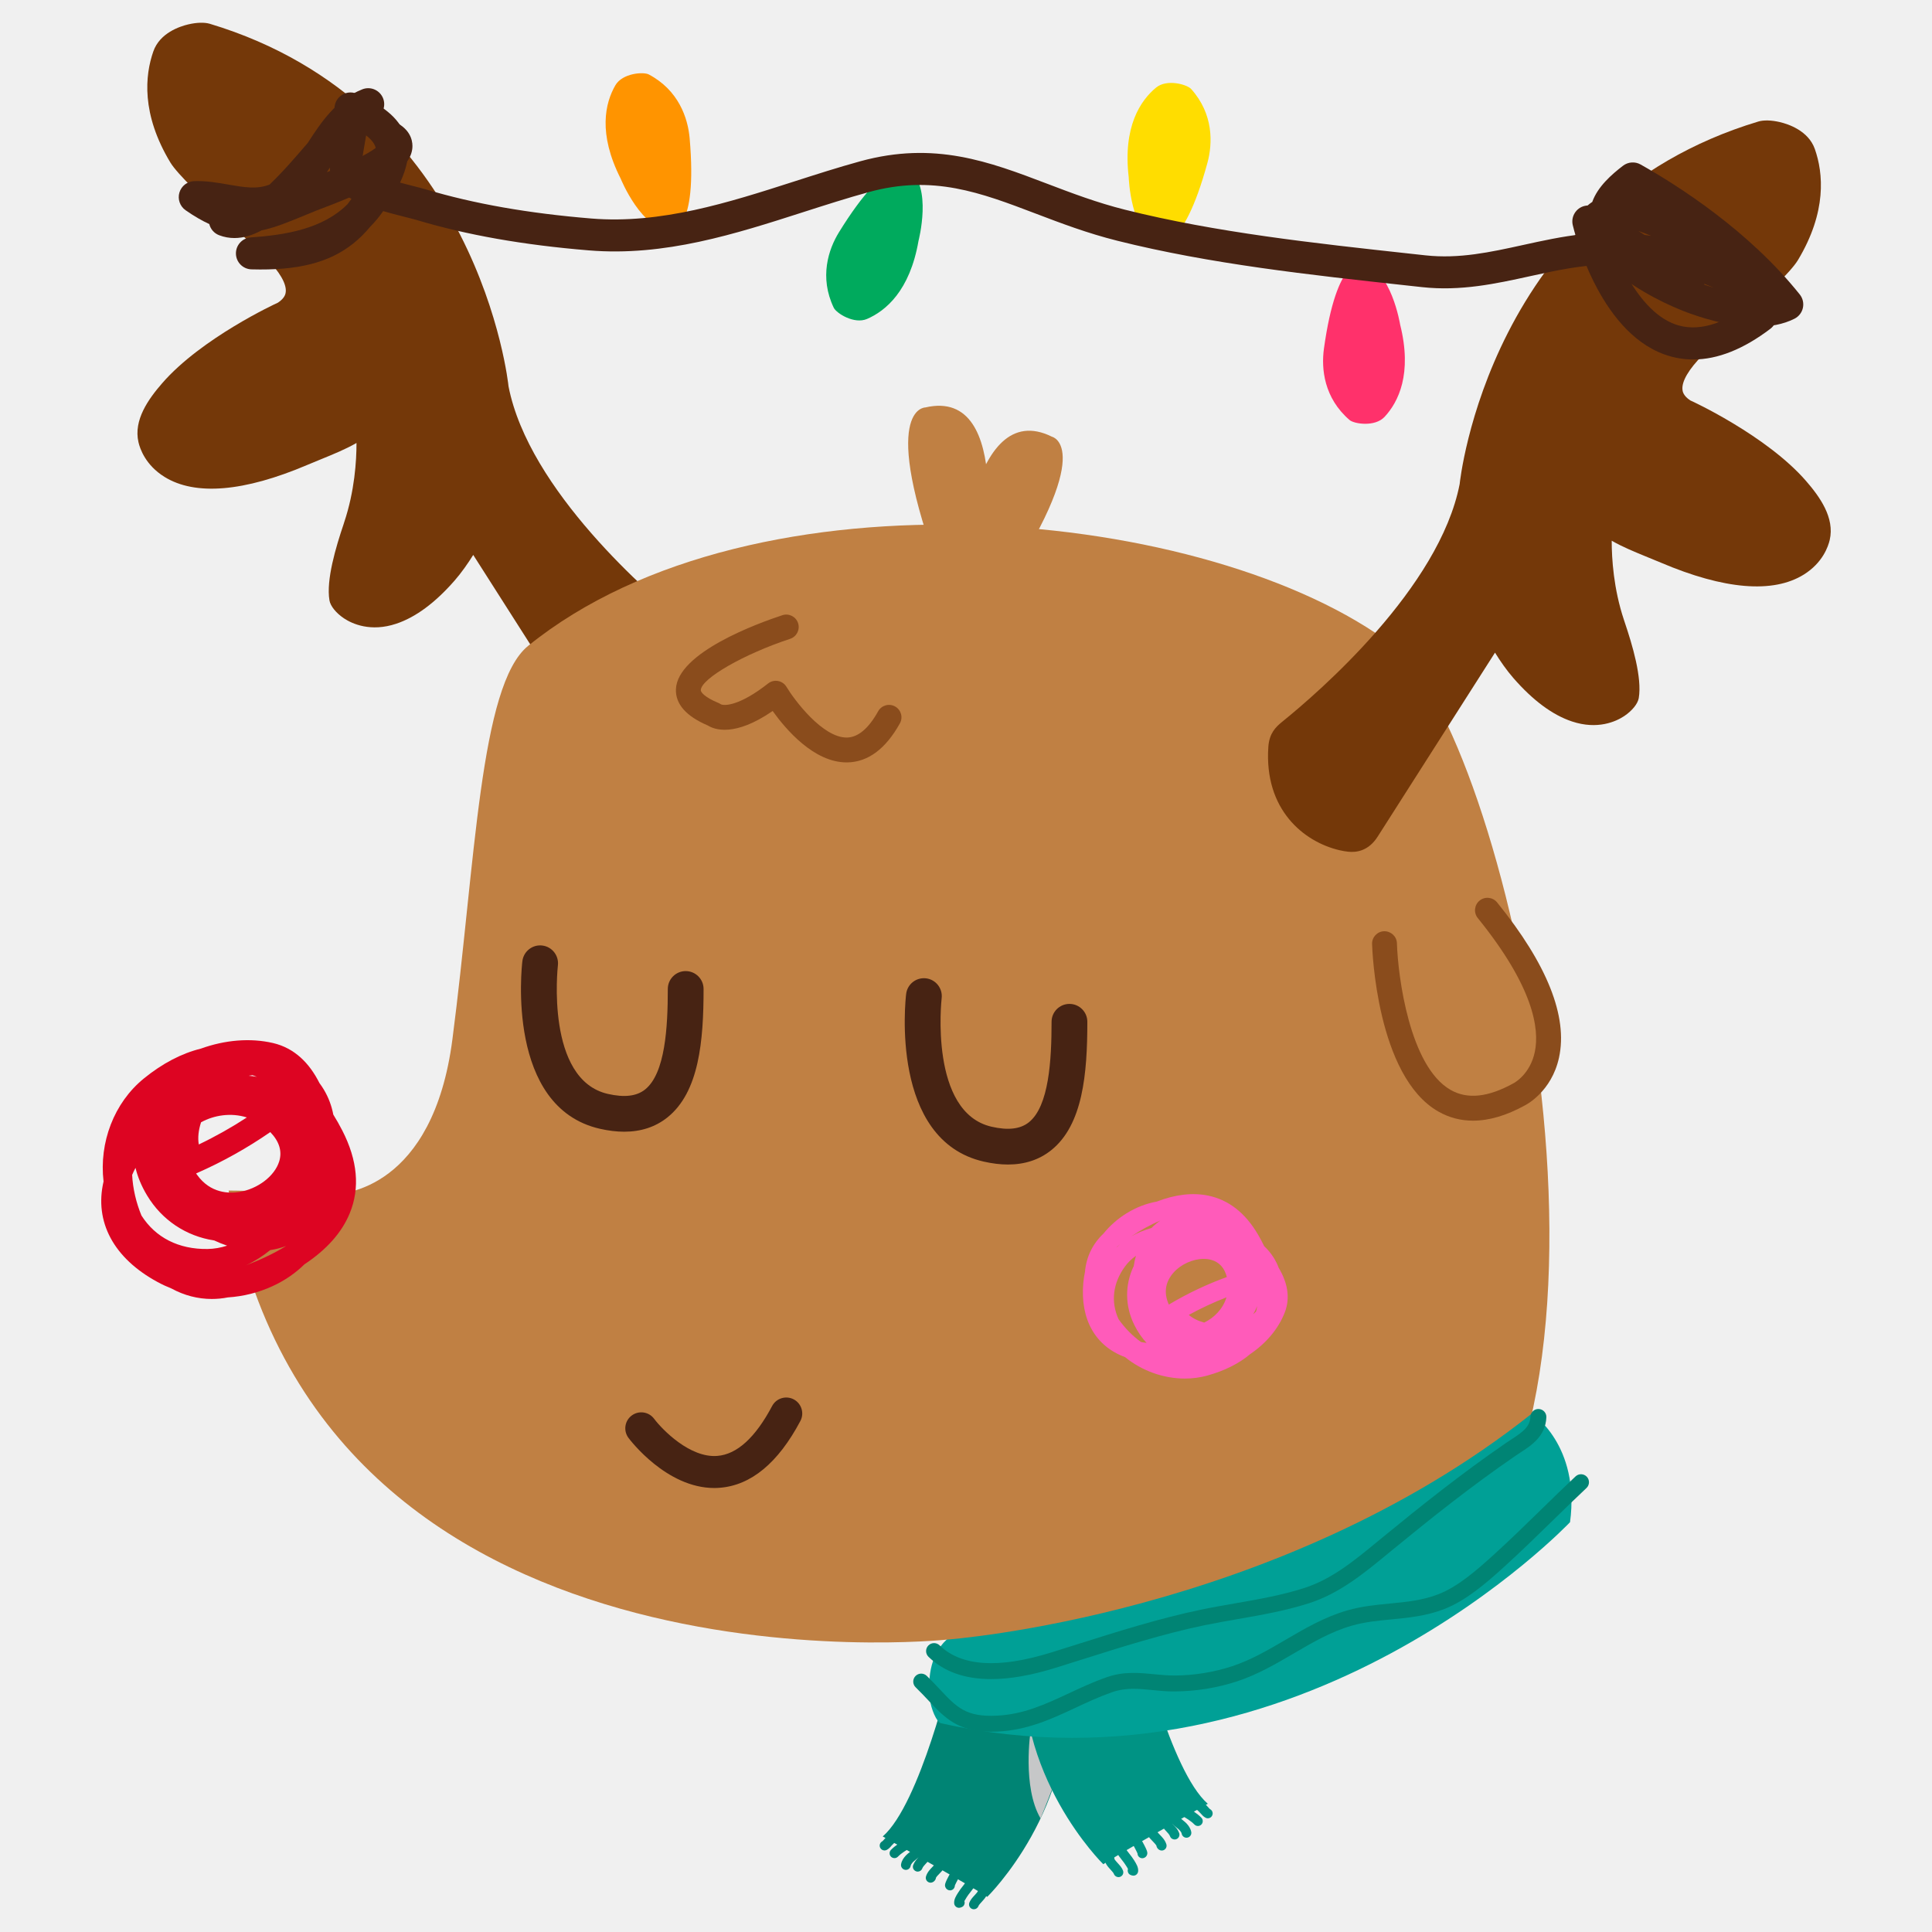
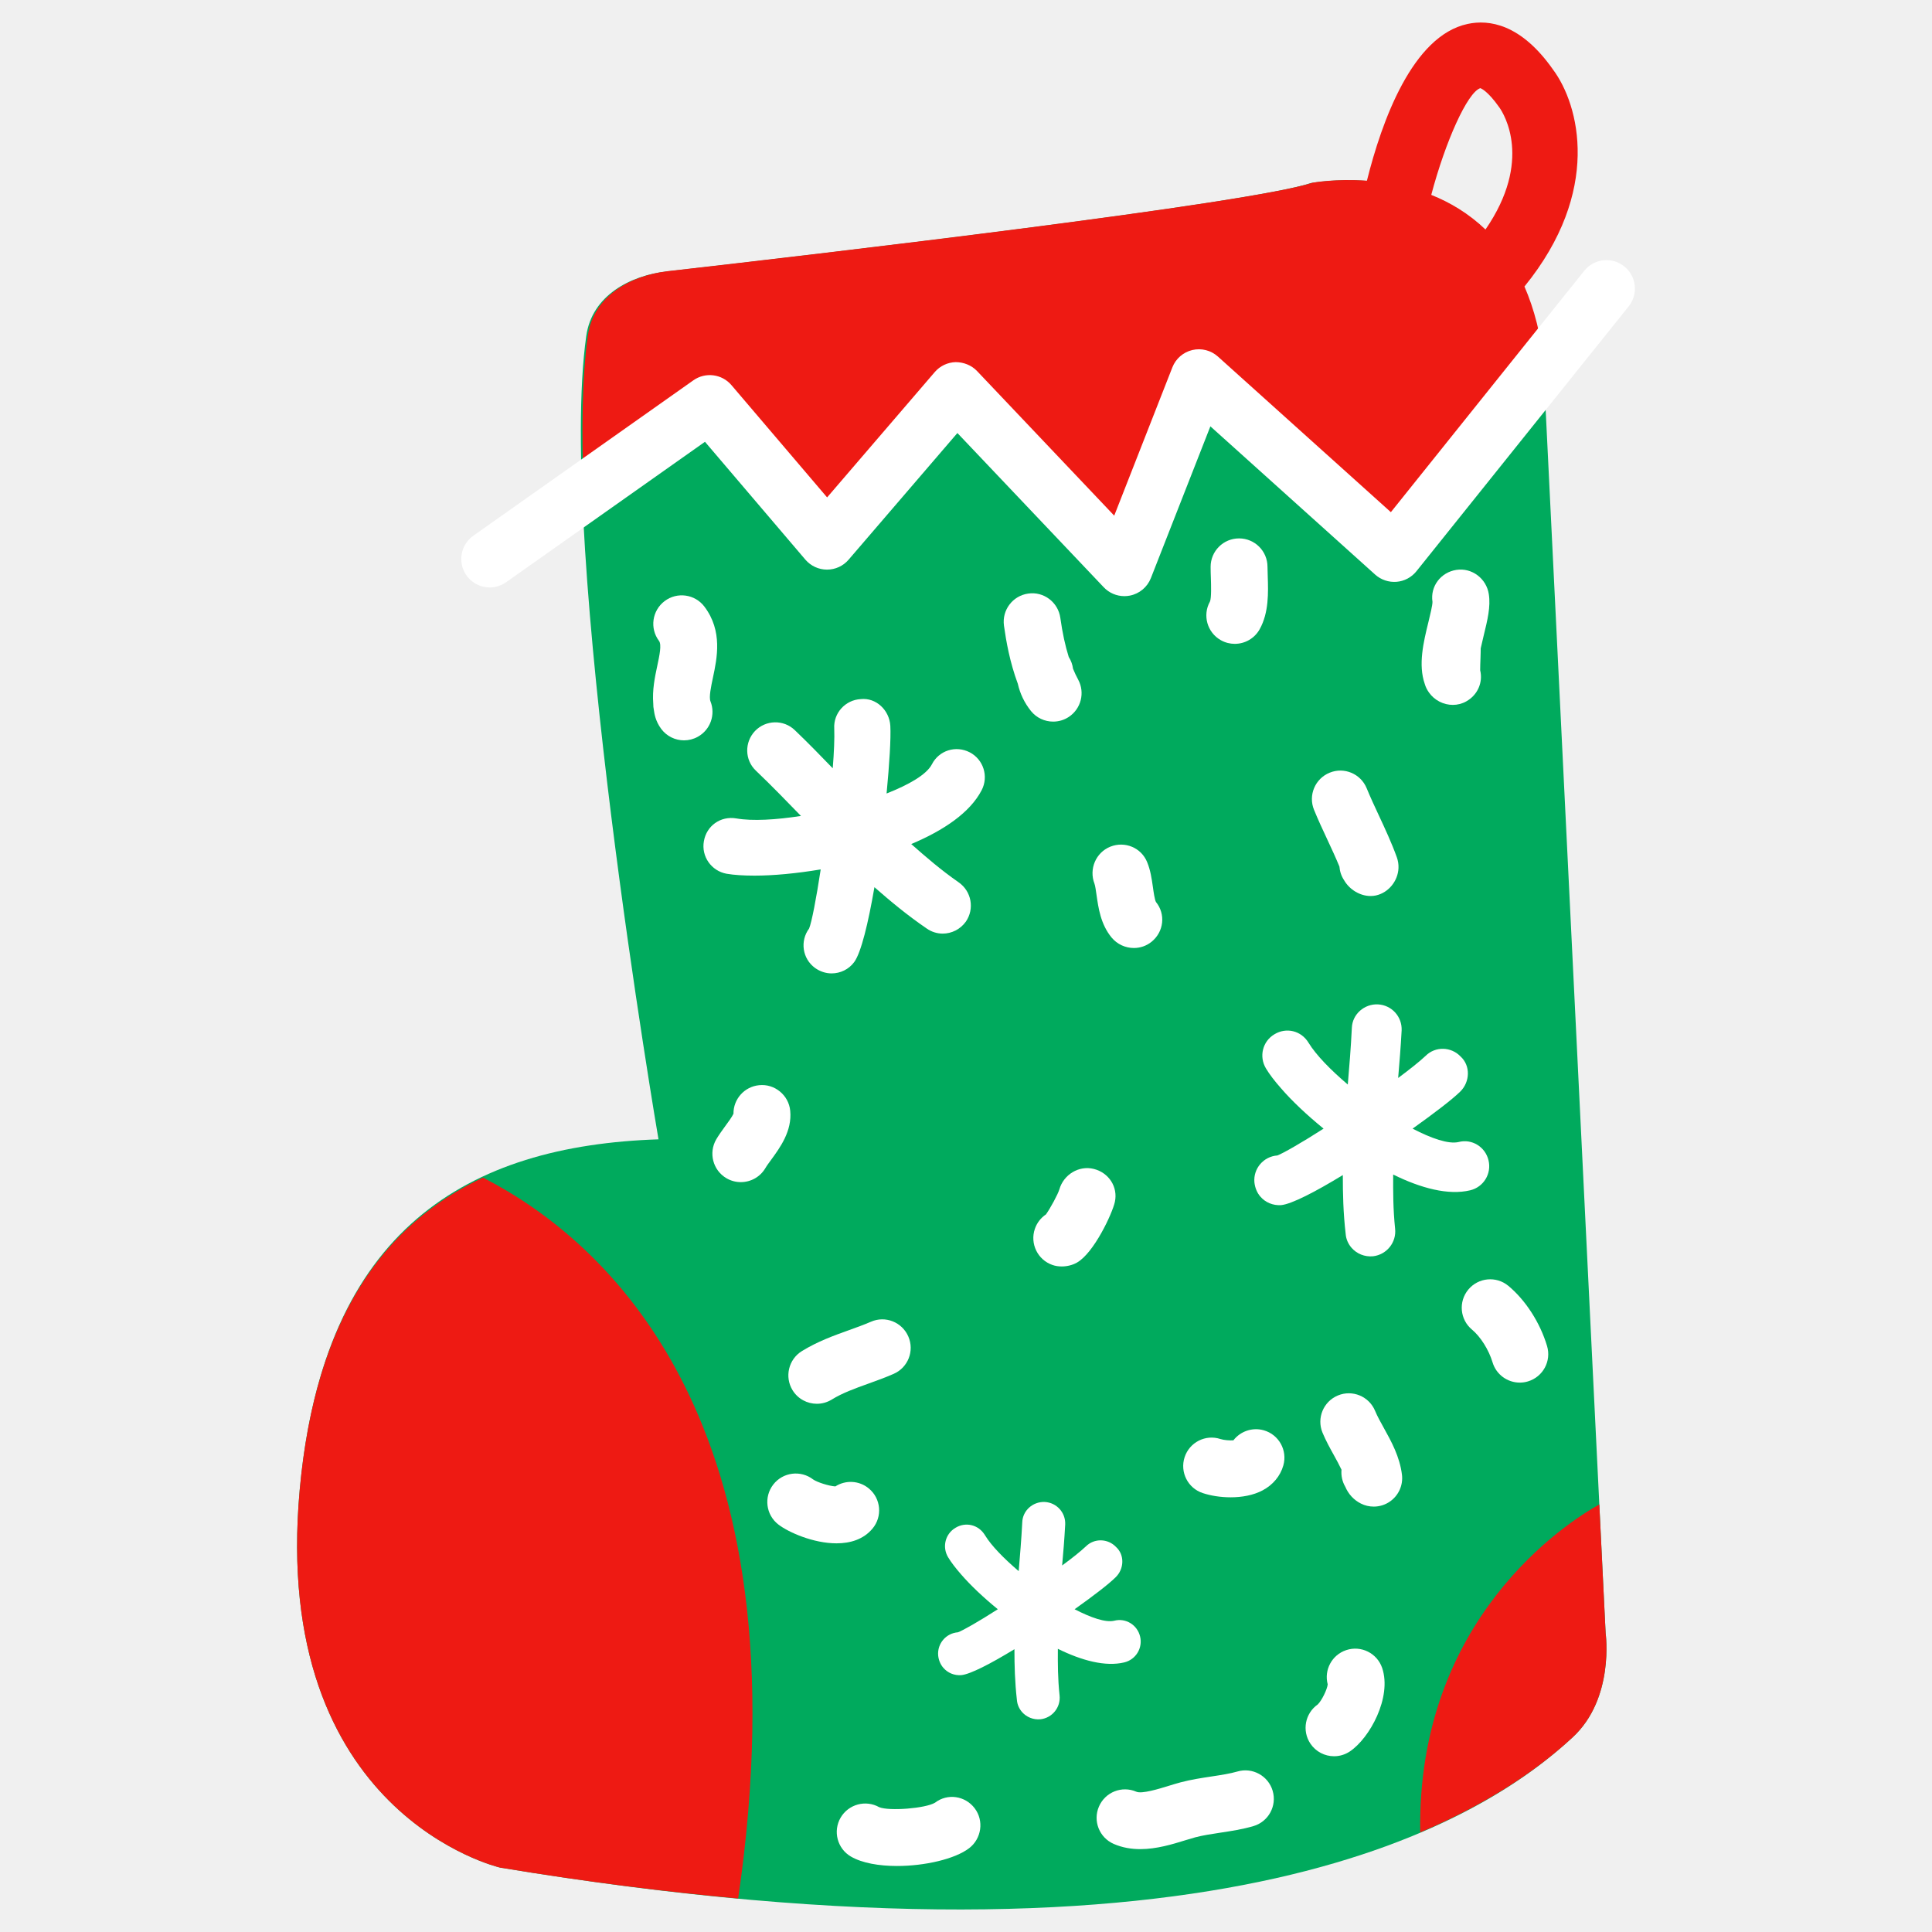
<svg xmlns="http://www.w3.org/2000/svg" version="1.1" id="Capa_1" x="0px" y="0px" width="200px" height="200px" viewBox="0 0 200 200" enable-background="new 0 0 200 200" xml:space="preserve">
  <g>
    <g>
-       <path fill="#743809" d="M16.796,39.662c4.058-4.668,11.771-8.248,11.971-8.328c0.75-0.492,0.8-0.961,0.814-1.115    c0.091-0.849-0.649-2.113-2.079-3.558c-0.694-0.698-1.812-1.744-3.052-2.904c-3.417-3.193-6.09-5.733-6.817-6.939    C14.61,11.8,15.006,7.794,15.875,5.317c0.671-1.914,2.756-2.591,3.622-2.794c0.867-0.202,1.671-0.224,2.22-0.062    c27.896,8.389,30.91,37.338,30.926,37.537c2.097,10.75,14.599,21.554,18.382,24.613c0.666,0.538,1.322,1.18,1.424,2.577    c0.453,6.525-3.682,9.846-7.36,10.707c-0.321,0.076-0.629,0.126-0.905,0.157c-0.879,0.097-2.119-0.096-3.05-1.556    c-2.545-3.999-9.653-15.144-12.146-19.052c-0.531,0.861-1.235,1.862-1.911,2.636c-2.014,2.312-4.052,3.822-6.062,4.489    c-2.646,0.882-4.56,0.007-5.402-0.554c-0.819-0.547-1.412-1.279-1.508-1.866c-0.357-2.116,0.664-5.514,1.464-7.884l0.062-0.199    c1.085-3.239,1.276-6.367,1.273-8.21c-1.1,0.635-2.381,1.16-3.715,1.703c-0.456,0.186-0.911,0.371-1.361,0.563    c-6.572,2.801-11.633,3.217-14.808,1.24c-1.956-1.217-2.53-2.91-2.685-3.583C13.801,43.478,15.373,41.301,16.796,39.662z" />
+       <g>
+         <path fill="#00AA5D" d="M68.999,28.102c16.309-1.854,60.303-7.016,66.695-9.148c0,0,23.762-4.589,24.254,22.288l6.267,127.835     c0,0,0.945,6.721-3.399,10.756c-9.155,8.513-35.911,25.939-111.039,13.502c0,0-23.814-5.469-20.75-39.118     c2.47-27.086,17.477-35.617,37.141-36.274c0,0-10.552-61.529-7.477-83.175C61.286,30.589,65.221,28.531,68.999,28.102z" />
+       </g>
    </g>
    <g>
      <g>
-         <path fill="#C08043" d="M108.912,45.214c0,0,4.814,1.106-5.68,16.692l-3.92-1.817C99.312,60.089,100.294,40.927,108.912,45.214z" />
-       </g>
-       <g>
-         <path fill="#C08043" d="M95.782,42.181c0,0-4.938-0.034,1.683,17.55l4.228-0.862C101.692,58.869,105.154,39.995,95.782,42.181z" />
+         <path fill="#EE1A13" d="M49.999,121.908c-10.236,4.802-17.353,14.486-18.972,32.309c-3.064,33.648,20.75,39.118,20.75,39.118     c8.893,1.475,17.058,2.5,24.638,3.198C83.657,146.909,62.637,128.37,49.999,121.908z" />
      </g>
    </g>
    <g>
-       <path fill="#C08043" d="M144.269,66.861c-18.862-14.345-66.146-18.981-89.599,0c-5.003,4.049-5.452,22.427-7.839,40.748    c-2.01,15.424-11.272,16.11-12.702,16.015c-5.229-0.342-10.461-0.378-10.461-0.378c8.937,53.426,74.331,46.488,74.331,46.488    c1.672,0.272,0.377,5.397,2.314,6.589c8.722,5.365,17.807-1.355,25.224-3.328c10.166-2.706,17.888-2.782,23.566-8.021    C171.396,144.417,155.73,75.574,144.269,66.861z" />
+       <g>
+         <path fill="#EE1A13" d="M147.021,189.687c7.855-3.338,12.794-7.068,15.795-9.855c4.344-4.035,3.399-10.756,3.399-10.756     l-0.655-13.334C162.233,157.575,146.654,167.572,147.021,189.687z" />
+       </g>
    </g>
    <g>
-       <path fill="#DD0422" d="M21.924,134.469c-1.441,0-2.851-0.364-4.168-1.08c-0.49-0.194-0.971-0.418-1.44-0.672    c-4.548-2.459-6.57-6.236-5.596-10.41c-0.471-4.022,1.068-8.139,4.175-10.665c1.919-1.561,3.907-2.597,5.898-3.089    c2.503-0.902,5.121-1.125,7.472-0.578c2.228,0.52,3.775,2.087,4.804,4.144c0.655,0.871,1.041,1.766,1.265,2.55    c0.067,0.235,0.124,0.474,0.17,0.715c0.325,0.523,0.636,1.073,0.931,1.646c1.583,3.083,1.842,5.965,0.771,8.566    c-0.822,2-2.393,3.766-4.693,5.287c-0.92,0.905-2.021,1.668-3.275,2.248c-1.472,0.681-3.05,1.072-4.646,1.176    C23.031,134.416,22.476,134.469,21.924,134.469z M27.973,129.408c-0.767,0.622-1.602,1.156-2.492,1.569    c1.392-0.529,2.839-1.189,4.146-1.997C29.105,129.18,28.554,129.323,27.973,129.408z M14.643,125.829    c1.446,2.274,3.835,3.51,6.854,3.467c0.688-0.012,1.363-0.134,2.014-0.347c-0.449-0.15-0.894-0.329-1.329-0.535    c-2.915-0.443-5.42-2.109-6.952-4.656c-0.603-1.001-0.984-1.96-1.202-2.863c-0.127,0.241-0.243,0.486-0.348,0.734    C13.752,123.044,14.091,124.488,14.643,125.829z M20.3,121.476c0.033,0.048,0.067,0.098,0.103,0.146    c1.388,1.933,3.329,1.938,4.36,1.771c1.928-0.313,3.668-1.644,4.14-3.165c0.322-1.042,0.013-2.062-0.923-3.034    c-2.384,1.647-4.921,3.066-7.577,4.235L20.3,121.476z M20.814,116.178c-0.27,0.816-0.354,1.61-0.236,2.298    c1.719-0.822,3.381-1.757,4.976-2.798C23.912,115.162,22.165,115.437,20.814,116.178z M25.742,111.362    c0.28,0.021,0.562,0.058,0.844,0.11c-0.146-0.062-0.294-0.118-0.441-0.17C26.009,111.314,25.876,111.335,25.742,111.362z" />
-     </g>
-     <g>
-       <path fill="#743809" d="M186.953,49.78c-4.059-4.67-11.771-8.249-11.975-8.329c-0.749-0.493-0.797-0.963-0.81-1.114    c-0.091-0.851,0.647-2.112,2.079-3.559c0.689-0.697,1.812-1.744,3.052-2.903c3.415-3.193,6.088-5.733,6.816-6.939    c3.022-5.019,2.627-9.024,1.759-11.503c-0.671-1.913-2.76-2.59-3.624-2.794c-0.863-0.202-1.671-0.224-2.219-0.061    c-27.893,8.388-30.913,37.336-30.928,37.536c-2.097,10.751-14.596,21.556-18.382,24.613c-0.664,0.54-1.322,1.181-1.422,2.578    c-0.454,6.526,3.683,9.847,7.36,10.708c0.321,0.075,0.628,0.126,0.904,0.156c0.878,0.097,2.119-0.095,3.049-1.556    c2.547-4,9.655-15.145,12.151-19.053c0.528,0.862,1.229,1.863,1.907,2.637c2.014,2.312,4.053,3.823,6.063,4.489    c2.644,0.881,4.559,0.006,5.401-0.555c0.818-0.546,1.412-1.278,1.51-1.866c0.356-2.115-0.664-5.513-1.465-7.882l-0.065-0.198    c-1.082-3.238-1.272-6.368-1.27-8.211c1.096,0.636,2.382,1.159,3.714,1.706c0.457,0.182,0.91,0.368,1.361,0.56    c6.574,2.799,11.631,3.215,14.808,1.24c1.956-1.217,2.528-2.91,2.685-3.583C189.945,53.595,188.377,51.418,186.953,49.78z" />
-     </g>
-     <g>
-       <path fill="#FF5BBA" d="M122.655,142.708c-2.217,0-4.451-0.803-6.189-2.22c-3.088-1.137-4.66-3.931-4.321-7.695    c0.034-0.381,0.092-0.757,0.171-1.127c0.132-1.539,0.788-2.902,1.913-3.964c0.668-0.82,1.474-1.535,2.394-2.103    c0.992-0.613,2.052-1.019,3.129-1.213c1.923-0.739,3.698-0.946,5.309-0.618c2.104,0.43,3.835,1.774,5.144,3.994    c0.244,0.415,0.466,0.83,0.665,1.242c0.19,0.18,0.369,0.369,0.533,0.567c0.356,0.431,0.714,0.988,0.968,1.675    c0.885,1.476,1.234,3.061,0.627,4.622c-0.655,1.682-1.912,3.176-3.583,4.31c-1.147,0.97-2.631,1.718-4.412,2.213    C124.237,142.605,123.447,142.708,122.655,142.708z M118.113,138.925c0.189,0.038,0.383,0.067,0.579,0.09    c-0.484-0.519-0.905-1.128-1.254-1.825c-0.987-1.972-1.01-4.177-0.077-6.121c0.054-0.365,0.132-0.724,0.232-1.074    c-0.438,0.313-0.825,0.684-1.139,1.116c-1.259,1.726-1.48,3.665-0.66,5.453C116.43,137.467,117.227,138.286,118.113,138.925z     M123.065,136.117c0.401,0.35,0.953,0.623,1.591,0.796c1.044-0.499,1.951-1.428,2.309-2.614    C125.622,134.822,124.319,135.429,123.065,136.117z M130.142,135.208c-0.115,0.297-0.256,0.579-0.415,0.843    c0.107-0.092,0.21-0.192,0.303-0.299C130.075,135.575,130.112,135.394,130.142,135.208z M124.609,130.319    c-1.103,0-2.34,0.54-3.126,1.42c-0.572,0.64-1.132,1.705-0.556,3.142c0.023,0.058,0.047,0.114,0.072,0.17l0.128-0.077    c1.856-1.101,3.823-2.031,5.874-2.776c-0.241-0.952-0.785-1.549-1.617-1.779C125.141,130.351,124.879,130.319,124.609,130.319z     M115.662,129.038c-0.025,0.032-0.051,0.064-0.075,0.097c0.121-0.12,0.247-0.234,0.376-0.345    C115.857,128.871,115.757,128.953,115.662,129.038z M120.124,126.349c-1.067,0.444-2.1,1.033-3.026,1.645    c0.653-0.376,1.363-0.665,2.104-0.871C119.485,126.828,119.794,126.569,120.124,126.349z" />
-     </g>
-     <g>
-       <path fill="#472313" d="M64.615,117.154c-0.789,0-1.629-0.102-2.517-0.304c-9.723-2.222-8.096-16.735-8.022-17.352    c0.122-1.016,1.048-1.74,2.059-1.618c1.016,0.122,1.739,1.043,1.618,2.058c-0.023,0.2-1.292,11.826,5.172,13.303    c1.716,0.391,2.976,0.243,3.852-0.456c2.088-1.664,2.354-6.436,2.354-10.407c0-1.022,0.828-1.851,1.852-1.851    c1.021,0,1.851,0.829,1.851,1.851c0,5.356-0.454,10.675-3.749,13.301C67.852,116.662,66.356,117.154,64.615,117.154z" />
-     </g>
-     <g>
-       <path fill="#472313" d="M104.343,120.551c-0.79,0-1.629-0.102-2.517-0.304c-9.719-2.224-8.096-16.736-8.022-17.353    c0.122-1.015,1.04-1.736,2.059-1.617c1.013,0.122,1.737,1.042,1.617,2.056l0,0c-0.014,0.118-1.312,11.822,5.172,13.306    c1.715,0.392,2.975,0.242,3.853-0.457c2.086-1.663,2.353-6.436,2.353-10.407c0-1.022,0.828-1.851,1.851-1.851    s1.852,0.828,1.852,1.851c0,5.357-0.455,10.676-3.749,13.302C107.579,120.058,106.082,120.551,104.343,120.551z" />
+       <path fill="#EE1A13" d="M160.765,7.199c-3.331-4.75-6.645-5.193-8.836-4.721c-5.713,1.221-8.89,10.072-10.426,16.229    c-3.265-0.235-5.646,0.211-5.646,0.211c-6.393,2.133-50.388,7.297-66.697,9.149c-3.778,0.432-7.71,2.49-8.304,6.668    c-0.595,4.188-0.679,9.893-0.422,16.328l13.205-9.321c0,0,9.422,11.063,10.324,12.119c0.902,1.055,16.576-12.015,16.576-12.015    l14.614,15.414l9.118-18.192L144.49,57.26l15.386-19.204c-0.326-3.337-1.061-6.093-2.065-8.396    C165.834,19.792,163.49,10.852,160.765,7.199z M153.241,9.125c0.007,0.002,0.718,0.206,1.986,2.017    c0.444,0.631,3.471,5.471-1.451,12.617c-1.732-1.657-3.666-2.809-5.613-3.583C149.638,14.606,151.912,9.567,153.241,9.125z" />
    </g>
    <g>
      <g>
-         <path fill="#008474" d="M92.809,190.576c0.214-0.178,0.244-0.495,0.065-0.706c-0.176-0.215-0.496-0.244-0.706-0.066     c-0.214,0.176-0.395,0.33-0.644,0.613c-0.064,0.078-0.145,0.17-0.191,0.196c-0.245,0.13-0.34,0.434-0.21,0.676     c0.089,0.172,0.264,0.269,0.444,0.269c0.078,0,0.159-0.019,0.23-0.058c0.221-0.114,0.369-0.289,0.526-0.476     C92.489,190.842,92.636,190.722,92.809,190.576z" />
+         <path fill="#FFFFFF" d="M168.142,27.576c-1.271-1.02-3.123-0.813-4.14,0.456l-20.02,24.987l-17.904-16.108     c-0.722-0.647-1.71-0.897-2.648-0.676c-0.94,0.223-1.712,0.89-2.065,1.789l-6.021,15.356l-14.205-14.975     c-0.573-0.602-1.396-0.916-2.209-0.918c-0.835,0.024-1.62,0.396-2.162,1.026L85.622,51.491l-9.905-11.626     c-0.986-1.154-2.691-1.375-3.941-0.494L48.995,55.461c-1.325,0.938-1.643,2.775-0.705,4.104c0.938,1.331,2.775,1.647,4.106,0.705     l20.582-14.536l10.391,12.197c0.559,0.655,1.375,1.034,2.236,1.036c0.002,0,0.004,0,0.007,0c0.859,0,1.677-0.374,2.233-1.026     l11.264-13.114l15.151,15.968c0.561,0.592,1.335,0.918,2.135,0.918c0.188,0,0.376-0.019,0.565-0.055     c0.989-0.192,1.811-0.878,2.179-1.813l6.159-15.711l17.06,15.349c0.603,0.542,1.413,0.809,2.21,0.746     c0.809-0.065,1.551-0.461,2.06-1.094l21.971-27.419C169.615,30.445,169.411,28.593,168.142,27.576z" />
      </g>
      <g>
-         <path fill="#008474" d="M94.638,191.053c0.239-0.143,0.317-0.45,0.174-0.689c-0.143-0.239-0.45-0.315-0.688-0.174l-0.299,0.175     c-0.555,0.323-1.128,0.656-1.594,1.136c-0.192,0.201-0.187,0.517,0.014,0.711c0.097,0.093,0.222,0.14,0.349,0.14     c0.133,0,0.261-0.05,0.36-0.153c0.368-0.379,0.88-0.677,1.375-0.964L94.638,191.053z" />
+         <path fill="#FFFFFF" d="M78.116,90.645c1.945,0,4.341-0.225,6.843-0.643c-0.463,3.039-0.935,5.479-1.2,6.115     c-0.962,1.302-0.697,3.123,0.604,4.078c0.521,0.376,1.125,0.571,1.721,0.571c0.901,0,1.782-0.408,2.345-1.176     c0.715-0.976,1.454-4.046,2.092-7.748c1.636,1.434,3.357,2.871,5.407,4.275c0.501,0.354,1.086,0.53,1.658,0.53     c0.923,0,1.823-0.439,2.398-1.238c0.912-1.322,0.592-3.135-0.737-4.066c-1.885-1.312-3.389-2.625-4.917-3.967     c3.339-1.403,6.086-3.246,7.294-5.582c0.736-1.422,0.182-3.173-1.231-3.91c-1.443-0.75-3.184-0.208-3.923,1.236     c-0.553,1.067-2.375,2.111-4.691,3.022c0.288-3.022,0.459-5.682,0.387-7.016c-0.099-1.607-1.472-2.926-3.06-2.754     c-1.6,0.08-2.847,1.454-2.745,3.054c0.038,0.991-0.024,2.466-0.156,4.107c-1.248-1.293-2.478-2.56-3.935-3.956     c-1.156-1.106-3-1.062-4.109,0.093c-1.104,1.159-1.082,3.001,0.087,4.107c1.729,1.65,3.214,3.198,4.667,4.689     c-2.59,0.403-5.018,0.547-6.678,0.259c-1.66-0.288-3.104,0.779-3.37,2.355c-0.286,1.576,0.769,3.083,2.355,3.371     C76.005,90.583,76.979,90.645,78.116,90.645z" />
      </g>
      <g>
-         <path fill="#008474" d="M96.462,191.995c0.077-0.265-0.071-0.546-0.335-0.625c-0.273-0.083-0.545,0.069-0.626,0.336     c-0.037,0.122-0.145,0.253-0.265,0.387c0.098-0.115,0.196-0.234,0.244-0.377c0.087-0.263-0.055-0.55-0.318-0.637     c-0.271-0.087-0.547,0.055-0.634,0.316c-0.039,0.085-0.269,0.269-0.394,0.367c-0.139,0.114-0.27,0.222-0.359,0.318     c-0.213,0.233-0.422,0.503-0.495,0.896c-0.049,0.272,0.129,0.535,0.404,0.585c0.031,0.006,0.062,0.009,0.091,0.009     c0.237,0,0.448-0.169,0.493-0.41c0.022-0.123,0.089-0.225,0.244-0.399c0.062-0.066,0.156-0.138,0.253-0.215     c0.111-0.089,0.221-0.187,0.328-0.289c-0.207,0.224-0.44,0.481-0.562,0.822c-0.097,0.259,0.042,0.546,0.304,0.639     c0.056,0.02,0.112,0.031,0.17,0.031c0.203,0,0.397-0.128,0.47-0.333c0.06-0.158,0.212-0.324,0.376-0.501     C96.084,192.666,96.343,192.384,96.462,191.995z" />
+         <path fill="#FFFFFF" d="M116.383,172.091c1.199-0.288,1.926-1.487,1.641-2.674c-0.286-1.209-1.485-1.948-2.675-1.641     c-0.902,0.215-2.416-0.317-4.107-1.188c1.898-1.351,3.515-2.581,4.25-3.311c0.884-0.859,0.943-2.315,0.041-3.133     c-0.848-0.892-2.261-0.921-3.123-0.062c-0.563,0.532-1.441,1.228-2.458,1.976c0.123-1.36,0.235-2.715,0.317-4.25     c0.052-1.228-0.89-2.262-2.119-2.325c-1.221-0.049-2.283,0.881-2.326,2.102c-0.093,1.833-0.238,3.461-0.369,5.059     c-1.524-1.303-2.826-2.622-3.491-3.72c-0.668-1.104-2.01-1.403-3.053-0.766c-1.056,0.622-1.404,1.986-0.761,3.052     c0.309,0.513,0.761,1.105,1.334,1.761c0.973,1.127,2.312,2.398,3.809,3.617c-1.977,1.271-3.634,2.211-4.126,2.386     c-1.233,0.093-2.152,1.167-2.048,2.396c0.047,0.482,0.232,0.931,0.527,1.272c0.453,0.532,1.129,0.82,1.858,0.768     c0.929-0.084,3.061-1.188,5.51-2.685c0,1.671,0.042,3.382,0.257,5.268c0.038,0.468,0.235,0.891,0.521,1.226     c0.463,0.533,1.17,0.832,1.926,0.758c1.219-0.144,2.099-1.238,1.969-2.468c-0.187-1.739-0.187-3.267-0.177-4.824     C111.988,171.906,114.438,172.559,116.383,172.091z" />
      </g>
      <g>
-         <path fill="#008474" d="M97.607,192.656c-0.233-0.145-0.544-0.078-0.692,0.158c-0.092,0.145-0.228,0.284-0.374,0.432     c-0.254,0.263-0.547,0.562-0.681,0.995c-0.048,0.147-0.023,0.31,0.064,0.436c0.089,0.128,0.231,0.209,0.386,0.217     c0.009,0.002,0.016,0.002,0.025,0.002c0.188,0,0.387-0.124,0.481-0.291c0.044-0.068,0.069-0.146,0.075-0.224     c0.086-0.143,0.221-0.281,0.371-0.435c0.166-0.169,0.352-0.363,0.499-0.597C97.913,193.115,97.843,192.804,97.607,192.656z" />
+         <path fill="#FFFFFF" d="M154.09,120.114c-0.33-1.392-1.72-2.252-3.093-1.893c-1.045,0.245-2.809-0.369-4.766-1.384     c2.193-1.568,4.069-2.991,4.928-3.831c1.023-1.002,1.085-2.684,0.042-3.636c-0.985-1.034-2.624-1.067-3.617-0.072     c-0.655,0.616-1.68,1.425-2.847,2.293c0.131-1.576,0.264-3.145,0.36-4.924c0.059-1.423-1.024-2.622-2.458-2.694     c-1.406-0.062-2.643,1.015-2.696,2.428c-0.103,2.13-0.264,4.013-0.42,5.869c-1.772-1.506-3.277-3.044-4.057-4.315     c-0.767-1.279-2.324-1.626-3.535-0.888c-1.227,0.725-1.626,2.303-0.876,3.543c0.356,0.595,0.876,1.278,1.545,2.036     c1.127,1.312,2.684,2.778,4.415,4.19c-2.297,1.476-4.221,2.569-4.785,2.778c-1.425,0.1-2.5,1.35-2.375,2.775     c0.06,0.552,0.264,1.075,0.612,1.476c0.522,0.614,1.312,0.943,2.151,0.89c1.084-0.103,3.554-1.381,6.39-3.113     c0,1.938,0.043,3.915,0.297,6.104c0.041,0.544,0.269,1.036,0.604,1.422c0.535,0.617,1.353,0.964,2.236,0.88     c1.413-0.172,2.437-1.442,2.274-2.866c-0.207-2.02-0.207-3.79-0.197-5.594c2.87,1.416,5.708,2.173,7.972,1.631     C153.576,122.889,154.428,121.5,154.09,120.114z" />
      </g>
      <g>
-         <path fill="#008474" d="M98.846,195.187c0.099-0.247,0.47-0.917,0.653-1.253c0.163-0.292,0.296-0.537,0.338-0.634     c0.112-0.254,0-0.551-0.253-0.663c-0.257-0.116-0.548-0.001-0.663,0.252c-0.039,0.086-0.158,0.302-0.301,0.561     c-0.8,1.457-0.872,1.636-0.746,1.927c0.062,0.141,0.194,0.257,0.343,0.295c0.041,0.012,0.083,0.018,0.127,0.018     c0.225,0,0.426-0.147,0.483-0.372C98.842,195.273,98.846,195.231,98.846,195.187z" />
+         <path fill="#FFFFFF" d="M73.548,72.604c-0.175-0.437,0.063-1.55,0.252-2.442c0.434-2.041,1.026-4.833-0.873-7.356     c-0.977-1.303-2.828-1.562-4.123-0.583c-1.301,0.979-1.562,2.826-0.583,4.124c0.288,0.384,0.05,1.504-0.183,2.591     c-0.245,1.149-0.527,2.492-0.413,3.9c-0.002,0.22,0.017,0.444,0.064,0.667c0.049,0.34,0.152,1.132,0.758,1.948     c0.574,0.77,1.458,1.188,2.365,1.188c0.487,0,0.979-0.123,1.432-0.375C73.539,75.545,74.093,73.979,73.548,72.604z" />
      </g>
      <g>
-         <path fill="#008474" d="M100.45,195.88c0.196-0.25,0.402-0.507,0.554-0.807c0.13-0.248,0.03-0.55-0.215-0.676     c-0.248-0.129-0.548-0.032-0.676,0.216c-0.11,0.211-0.275,0.422-0.449,0.646c-0.16,0.201-0.318,0.402-0.506,0.708     c-0.168,0.265-0.424,0.666-0.381,1.079c0.025,0.246,0.229,0.436,0.476,0.45c0.006,0,0.011,0,0.017,0     c0.125,0,0.32-0.067,0.413-0.145c0.165-0.137,0.22-0.361,0.151-0.553c0.06-0.116,0.151-0.265,0.237-0.398     C100.181,196.221,100.316,196.052,100.45,195.88z" />
+         <path fill="#FFFFFF" d="M111.079,69.227c-0.058-0.444-0.21-0.856-0.441-1.211c-0.37-1.168-0.655-2.502-0.874-4.059     c-0.225-1.614-1.722-2.747-3.321-2.511c-1.613,0.223-2.735,1.712-2.512,3.322c0.223,1.6,0.602,3.778,1.434,6.016     c0.229,1.024,0.689,1.981,1.356,2.816c0.581,0.72,1.434,1.101,2.301,1.101c0.561,0,1.125-0.156,1.621-0.487     c1.269-0.84,1.691-2.507,0.975-3.848C111.422,70.007,111.245,69.628,111.079,69.227z" />
      </g>
      <g>
-         <path fill="#008474" d="M101.721,195.24c-0.276,0.009-0.494,0.233-0.483,0.511c-0.02,0.089-0.224,0.311-0.344,0.442     c-0.221,0.237-0.444,0.483-0.551,0.782c-0.094,0.262,0.041,0.551,0.302,0.642c0.056,0.02,0.113,0.029,0.171,0.029     c0.205,0,0.399-0.127,0.473-0.332c0.038-0.108,0.21-0.294,0.346-0.443c0.29-0.318,0.62-0.677,0.604-1.141     C102.228,195.456,101.985,195.22,101.721,195.24z" />
-       </g>
-     </g>
-     <g>
-       <path fill="#472313" d="M73.94,154.038c-4.957,0-8.718-4.971-8.882-5.191c-0.546-0.733-0.395-1.77,0.339-2.315    c0.732-0.545,1.767-0.394,2.313,0.335c0.863,1.146,3.726,4.079,6.548,3.848c2.033-0.16,3.941-1.897,5.672-5.164    c0.429-0.808,1.431-1.116,2.238-0.688c0.807,0.428,1.115,1.43,0.687,2.237c-2.3,4.34-5.11,6.667-8.353,6.915    C74.313,154.031,74.126,154.038,73.94,154.038z" />
-     </g>
-     <g>
-       <path fill="none" d="M127.065,62.215c-1.42-1.263-5.542-4.134-7.589-3.182" />
-     </g>
-     <g>
-       <path fill="#C08043" d="M81.394,64.908c0,0-16.372,5.385-7.504,9.058c0,0,1.768,1.468,6.42-2.203c0,0,6.796,11.352,11.721,2.494" />
-       <path fill="#8A4C1C" d="M87.633,78.923c-3.375,0-6.288-3.419-7.647-5.321c-3.926,2.702-6.011,1.938-6.713,1.5    c-2.248-0.96-3.358-2.222-3.301-3.755c0.143-3.793,8.47-6.823,11.02-7.662c0.676-0.221,1.402,0.146,1.625,0.82    c0.222,0.675-0.146,1.402-0.82,1.625c-4.798,1.581-9.207,4.113-9.253,5.313c-0.007,0.195,0.369,0.724,1.84,1.333    c0.086,0.036,0.168,0.081,0.244,0.134c0.393,0.181,1.987,0.129,4.886-2.158c0.289-0.229,0.665-0.321,1.028-0.255    c0.363,0.067,0.682,0.287,0.872,0.604c0.827,1.375,3.754,5.287,6.261,5.249c1.152-0.02,2.239-0.934,3.231-2.718    c0.347-0.622,1.129-0.845,1.751-0.5c0.621,0.345,0.845,1.129,0.499,1.75c-1.472,2.647-3.303,4.007-5.442,4.042    C87.687,78.923,87.66,78.923,87.633,78.923z" />
-     </g>
-     <g>
-       <path fill="#472313" d="M24.264,24.642c-0.526,0-1.053-0.092-1.577-0.291c-0.53-0.202-0.897-0.645-1.022-1.157    c-0.765-0.35-1.576-0.819-2.453-1.431c-0.584-0.408-0.842-1.144-0.64-1.828c0.202-0.683,0.819-1.161,1.531-1.184    c1.253-0.042,2.404,0.16,3.522,0.354c1.641,0.285,2.975,0.518,4.281,0.001c1.372-1.304,2.791-2.955,3.954-4.313    c1.372-2.13,2.95-4.487,5.653-5.548c0.796-0.313,1.703,0.034,2.086,0.802c0.383,0.767,0.116,1.699-0.614,2.148    c-1.147,0.706-2.831,2.67-4.464,4.578c-0.002,0.003-0.003,0.007-0.006,0.01c-0.225,0.348-0.448,0.697-0.679,1.043    c3.284-1.329,4.661-2.176,5.236-2.646c-0.346-0.517-0.398-1.208-0.064-1.772c0.466-0.786,1.456-1.062,2.242-0.596    c1.421,0.842,1.479,2.03,1.438,2.501c-0.18,2.059-2.754,3.771-9.5,6.319c-0.221,0.083-0.388,0.146-0.482,0.185l-1.179,0.484    c-1.627,0.671-3.046,1.258-4.451,1.548C26.144,24.349,25.204,24.642,24.264,24.642z" />
-     </g>
-     <g>
-       <path fill="#472313" d="M175.286,37.213c-1.025,0-2.024-0.175-2.997-0.526c-6.86-2.474-9.374-12.941-9.478-13.386    c-0.207-0.889,0.346-1.778,1.233-1.986c0.89-0.209,1.78,0.344,1.989,1.232c0.599,2.544,3.092,9.485,7.382,11.028    c2.244,0.806,4.886,0.075,7.852-2.176c0.729-0.554,1.766-0.411,2.318,0.317c0.553,0.728,0.411,1.766-0.317,2.319    C180.482,36.151,177.81,37.213,175.286,37.213z" />
-     </g>
-     <g>
-       <path fill="#FF9400" d="M63.7,8.833c-1.046,1.81-1.825,4.973,0.557,9.668c0,0,2.203,5.438,5.251,5.308c0,0,2.74,0.311,1.883-9.51    c-0.183-2.077-1.138-4.958-4.231-6.593C66.609,7.416,64.43,7.568,63.7,8.833z" />
-     </g>
-     <g>
-       <path fill="#00AA5D" d="M89.754,33.017c1.919-0.827,4.434-2.899,5.33-8.085c0,0,1.479-5.679-1.042-7.393c0,0-2.015-1.888-7.19,6.5    c-1.095,1.775-2.052,4.656-0.544,7.816C86.576,32.417,88.414,33.595,89.754,33.017z" />
-     </g>
-     <g>
-       <path fill="#FFDD00" d="M119.672,9.071c-1.61,1.336-3.439,4.033-2.829,9.263c0,0,0.183,5.864,3.084,6.797    c0,0,2.468,1.241,5.064-8.268c0.549-2.011,0.65-5.045-1.684-7.651C122.891,8.75,120.795,8.14,119.672,9.071z" />
-     </g>
-     <g>
-       <path fill="#FF316B" d="M143.331,43.153c1.425-1.533,2.889-4.444,1.611-9.55c0,0-0.935-5.793-3.934-6.343    c0,0-2.607-0.913-3.957,8.851c-0.282,2.064,0.003,5.087,2.658,7.371C140.178,43.886,142.336,44.223,143.331,43.153z" />
-     </g>
-     <g>
-       <path fill="#472313" d="M181.809,33.821c-2.997,0-6.08-1.048-7.601-1.647c-2.576-1.018-5.63-2.697-7.871-4.777    c-2.702,0.043-5.254,0.604-7.945,1.194c-3.521,0.773-7.16,1.573-11.187,1.132l-1.573-0.172    c-10.006-1.091-20.354-2.22-29.959-4.627c-3.111-0.779-5.833-1.815-8.465-2.816c-5.705-2.171-10.63-4.048-17.267-2.224    c-2.238,0.615-4.533,1.352-6.755,2.065c-7.065,2.27-14.372,4.623-22.237,3.97c-6.781-0.558-12.612-1.587-17.823-3.146    c-0.304-0.09-0.723-0.195-1.207-0.317c-0.783-0.197-1.539-0.394-2.253-0.601c-0.412,0.597-0.862,1.134-1.343,1.618    c-0.545,0.657-1.132,1.242-1.78,1.756c-2.488,1.972-5.726,2.791-10.513,2.655c-0.882-0.025-1.589-0.738-1.607-1.62    c-0.018-0.883,0.659-1.624,1.54-1.686c3.566-0.249,7.455-0.874,10.009-3.438c0.141-0.177,0.276-0.361,0.411-0.553    c-0.852-0.472-1.501-1.03-1.871-1.726c-0.616-1.148-0.346-2.681-0.06-4.303c0.172-0.973,0.406-2.304,0.242-2.866    c-0.183-0.618,0.01-1.285,0.495-1.71c0.482-0.425,1.17-0.532,1.758-0.271c2.991,1.316,4.565,2.738,5.104,4.609    c0.109,0.38,0.17,0.763,0.186,1.146c0.111,0.364,0.097,0.768-0.067,1.145c-0.002,0.007-0.006,0.013-0.009,0.021    c-0.126,0.759-0.393,1.52-0.747,2.274c0.537,0.146,1.005,0.264,1.312,0.34c0.543,0.137,1.01,0.254,1.349,0.356    c4.989,1.492,10.599,2.48,17.147,3.019c7.208,0.589,14.196-1.652,20.954-3.823c2.254-0.724,4.584-1.473,6.89-2.106    c7.68-2.106,13.335,0.044,19.321,2.322c2.541,0.967,5.169,1.968,8.092,2.7c9.386,2.352,19.618,3.468,29.513,4.547l1.574,0.172    c3.484,0.381,6.707-0.326,10.117-1.075c1.995-0.438,4.036-0.887,6.173-1.117c-0.123-0.247-0.231-0.496-0.324-0.749    c-0.182-0.501-0.112-1.06,0.188-1.5c0.245-0.36,0.603-0.757,1.11-1.087c0.559-1.581,2.017-2.857,3.189-3.752    c0.526-0.4,1.241-0.45,1.815-0.125c3.892,2.191,11.206,6.853,16.477,13.455c0.311,0.389,0.431,0.898,0.325,1.385    c-0.106,0.487-0.426,0.9-0.87,1.125C184.575,33.595,183.201,33.821,181.809,33.821z M176.428,29.468    c0.333,0.115,0.663,0.222,0.986,0.318c-0.322-0.138-0.646-0.271-0.974-0.401C176.438,29.413,176.434,29.44,176.428,29.468z     M170.249,24.319c0.227,0.03,0.452,0.062,0.677,0.097c-0.455-0.196-0.897-0.366-1.319-0.504    C169.813,24.048,170.029,24.185,170.249,24.319z M37.456,17.33c0.11,0.13,0.307,0.264,0.562,0.398    c0.299-0.611,0.6-1.266,0.91-1.969c0.007-0.193-0.013-0.367-0.058-0.524c-0.115-0.398-0.439-0.804-0.97-1.215    c-0.057,0.371-0.123,0.744-0.189,1.114C37.584,15.857,37.395,16.933,37.456,17.33z" />
-     </g>
-     <g>
-       <path fill="#008474" d="M98.544,172.7c0,0-3.275,14.027-7.164,17.409c0,0,9.636,5.411,10.82,6.254c0,0,9.464-9.258,8.113-22.292    C110.313,174.071,103.008,174.053,98.544,172.7z" />
-     </g>
-     <g>
-       <path fill="#C08043" d="M143.324,97.688c0,0,0.672,22.912,13.967,15.585c0,0,8.637-4.292-3.311-19.045" />
-       <path fill="#8A4C1C" d="M152.484,116.011c-1.282,0-2.484-0.315-3.594-0.949c-6.379-3.643-6.836-16.78-6.853-17.337    c-0.021-0.71,0.538-1.303,1.249-1.324c0.709-0.01,1.304,0.538,1.324,1.248c0.102,3.398,1.301,12.75,5.558,15.179    c1.739,0.992,3.866,0.769,6.501-0.683c0.104-0.055,1.737-0.938,2.219-3.274c0.489-2.378-0.139-6.709-5.908-13.833    c-0.448-0.552-0.362-1.363,0.189-1.81c0.553-0.448,1.364-0.362,1.811,0.19c5.182,6.398,7.337,11.804,6.408,16.069    c-0.77,3.533-3.413,4.883-3.525,4.939C155.949,115.481,154.148,116.011,152.484,116.011z" />
-     </g>
-     <g>
-       <path fill="#C6C7C8" d="M106.684,179.214c0,0-0.884,5.768,1.036,9.033c0,0,1.505-3.665,1.873-5.087    C109.961,181.737,106.684,179.214,106.684,179.214z" />
-     </g>
-     <g>
-       <g>
-         <g>
-           <path fill="#009384" d="M125.032,188.23c-0.079,0-0.16-0.018-0.234-0.059c-0.213-0.111-0.361-0.283-0.481-0.42      c-0.198-0.229-0.337-0.345-0.498-0.479l0.614-0.794l-0.322,0.384l0.353-0.36c0.199,0.168,0.373,0.316,0.564,0.535      c0.114,0.131,0.193,0.224,0.239,0.248c0.246,0.13,0.341,0.433,0.208,0.678C125.388,188.133,125.213,188.23,125.032,188.23z" />
-         </g>
+         <path fill="#FFFFFF" d="M147.492,70.805c0.088,0.307,0.225,0.583,0.427,0.874c0.578,0.823,1.521,1.291,2.476,1.291     c0.474,0,0.952-0.115,1.391-0.362c1.173-0.655,1.749-1.964,1.441-3.221c-0.004-0.341,0.019-0.842,0.034-1.279     c0.012-0.439,0.024-0.746,0.021-0.988c0.106-0.49,0.223-0.974,0.312-1.339c0.392-1.6,0.729-2.981,0.527-4.274     c-0.244-1.61-1.748-2.763-3.363-2.511c-1.606,0.247-2.715,1.7-2.468,3.308c0.006,0.345-0.25,1.391-0.419,2.084     C147.362,66.461,146.793,68.8,147.492,70.805z" />
      </g>
      <g>
-         <g>
-           <path fill="#009384" d="M124.007,189.026c-0.131,0-0.262-0.052-0.362-0.154c-0.363-0.377-0.877-0.676-1.372-0.964l-0.311-0.183      c-0.237-0.142-0.316-0.45-0.176-0.688c0.143-0.24,0.451-0.314,0.689-0.176l0.303,0.178c0.555,0.323,1.127,0.655,1.591,1.136      c0.191,0.199,0.186,0.516-0.014,0.709C124.258,188.98,124.133,189.026,124.007,189.026z" />
-         </g>
+         <path fill="#FFFFFF" d="M126.389,66.277c0.454,0.254,0.948,0.374,1.435,0.374c1.031,0,2.035-0.544,2.574-1.509     c0.964-1.727,0.893-3.812,0.838-5.488c-0.012-0.338-0.025-0.669-0.025-0.976c0-1.626-1.317-2.943-2.943-2.943     c-1.629,0-2.945,1.317-2.945,2.943c0,0.372,0.011,0.768,0.027,1.176c0.022,0.712,0.066,2.043-0.094,2.415     C124.462,63.689,124.968,65.482,126.389,66.277z" />
      </g>
      <g>
-         <g>
-           <path fill="#009384" d="M122.824,190.24c-0.237,0-0.444-0.167-0.494-0.407c-0.022-0.12-0.082-0.22-0.244-0.395      c-0.062-0.069-0.157-0.143-0.256-0.221c-0.275-0.224-0.592-0.477-0.711-0.821c-0.089-0.263,0.05-0.549,0.313-0.639      c0.262-0.088,0.547,0.047,0.635,0.308c0.04,0.086,0.269,0.271,0.392,0.372c0.145,0.113,0.274,0.224,0.365,0.32      c0.212,0.231,0.418,0.498,0.495,0.887c0.051,0.272-0.126,0.535-0.398,0.588C122.887,190.238,122.857,190.24,122.824,190.24z" />
-         </g>
+         <path fill="#FFFFFF" d="M138.657,89.708c0.038,0.497,0.198,0.986,0.484,1.413c0.55,0.964,1.644,1.634,2.742,1.634     c0.185,0,0.371-0.017,0.554-0.058c1.306-0.288,2.278-1.497,2.334-2.833c0.016-0.381-0.043-0.76-0.172-1.12     c-0.543-1.504-1.214-2.943-1.863-4.334c-0.438-0.94-0.875-1.873-1.257-2.807c-0.616-1.506-2.331-2.231-3.839-1.612     c-1.506,0.617-2.229,2.334-1.613,3.84c0.415,1.02,0.89,2.039,1.37,3.065C137.848,87.863,138.28,88.792,138.657,89.708z" />
      </g>
      <g>
-         <g>
-           <path fill="#009384" d="M121.595,190.423c-0.208,0-0.399-0.127-0.474-0.334c-0.056-0.158-0.209-0.324-0.374-0.501      c-0.231-0.249-0.494-0.532-0.61-0.919c-0.082-0.265,0.068-0.545,0.336-0.625c0.271-0.082,0.545,0.072,0.626,0.337      c0.052,0.165,0.212,0.339,0.384,0.523c0.217,0.233,0.457,0.496,0.585,0.85c0.092,0.261-0.043,0.547-0.306,0.641      C121.706,190.415,121.65,190.423,121.595,190.423z" />
-         </g>
+         <path fill="#FFFFFF" d="M113.514,92.655c0.192,1.341,0.427,3.01,1.54,4.378c0.588,0.722,1.456,1.104,2.327,1.104     c0.647,0,1.3-0.214,1.837-0.653c1.263-1.026,1.473-2.852,0.444-4.113c-0.131-0.24-0.247-1.056-0.314-1.543     c-0.122-0.852-0.247-1.734-0.597-2.583c-0.608-1.497-2.306-2.197-3.809-1.598c-1.501,0.6-2.229,2.319-1.644,3.828     C113.375,91.662,113.458,92.26,113.514,92.655z" />
      </g>
      <g>
-         <g>
-           <path fill="#009384" d="M120.266,191.568c-0.194,0-0.387-0.121-0.48-0.291c-0.043-0.066-0.067-0.141-0.074-0.217      c-0.087-0.146-0.223-0.282-0.372-0.438c-0.167-0.17-0.355-0.363-0.504-0.598c-0.146-0.233-0.077-0.544,0.156-0.692      c0.233-0.146,0.543-0.078,0.692,0.157c0.092,0.146,0.229,0.284,0.37,0.432c0.259,0.263,0.548,0.561,0.688,0.996      c0.045,0.147,0.021,0.307-0.066,0.435c-0.09,0.128-0.232,0.208-0.387,0.215C120.281,191.568,120.273,191.568,120.266,191.568z" />
-         </g>
+         <path fill="#FFFFFF" d="M81.803,114.983c-0.156-1.622-1.622-2.812-3.217-2.644c-1.529,0.148-2.674,1.446-2.657,2.955     c-0.142,0.317-0.583,0.918-0.859,1.292c-0.348,0.476-0.674,0.936-0.921,1.354c-0.821,1.405-0.351,3.209,1.055,4.032     c0.469,0.274,0.982,0.401,1.486,0.401c1.012,0,1.996-0.521,2.545-1.456c0.153-0.264,0.373-0.552,0.592-0.854     C80.747,118.804,82.01,117.079,81.803,114.983z" />
      </g>
      <g>
-         <g>
-           <path fill="#009384" d="M118.254,192.364c-0.222,0-0.428-0.149-0.484-0.374c-0.013-0.044-0.019-0.087-0.019-0.13      c-0.101-0.247-0.463-0.912-0.646-1.243c-0.161-0.299-0.298-0.548-0.341-0.646c-0.114-0.253,0.002-0.552,0.254-0.664      c0.254-0.11,0.551,0.004,0.662,0.256c0.037,0.087,0.161,0.307,0.304,0.57c0.798,1.449,0.865,1.629,0.741,1.917      c-0.059,0.143-0.194,0.257-0.345,0.296C118.337,192.358,118.296,192.364,118.254,192.364z" />
-         </g>
+         <path fill="#FFFFFF" d="M109.666,123.122c-0.146,0.501-0.926,1.943-1.389,2.593c-0.518,0.346-0.931,0.861-1.148,1.495     c-0.527,1.537,0.291,3.214,1.828,3.742c0.297,0.103,0.623,0.151,0.952,0.151c0.548,0,1.11-0.137,1.565-0.394     c1.769-0.993,3.673-5.087,3.935-6.282c0.343-1.552-0.628-3.03-2.171-3.418C111.686,120.615,110.103,121.596,109.666,123.122z" />
      </g>
      <g>
-         <g>
-           <path fill="#009384" d="M117.336,194.167c-0.139,0-0.333-0.066-0.429-0.15c-0.158-0.14-0.205-0.359-0.14-0.547      c-0.051-0.105-0.132-0.228-0.174-0.294c-0.174-0.28-0.308-0.449-0.442-0.618c-0.199-0.252-0.404-0.511-0.56-0.811      c-0.128-0.248-0.027-0.55,0.218-0.675c0.243-0.131,0.547-0.032,0.677,0.215c0.107,0.212,0.277,0.425,0.453,0.647      c0.157,0.2,0.316,0.403,0.447,0.616c0.234,0.374,0.477,0.76,0.433,1.168c-0.024,0.24-0.212,0.427-0.45,0.449      C117.358,194.167,117.347,194.167,117.336,194.167z" />
-         </g>
+         <path fill="#FFFFFF" d="M142.348,146.051c-0.623-1.501-2.345-2.217-3.849-1.593c-1.504,0.624-2.215,2.346-1.594,3.848     c0.351,0.842,0.778,1.611,1.19,2.355c0.276,0.499,0.556,1.007,0.777,1.483c-0.055,0.6,0.072,1.214,0.385,1.754     c0.34,0.789,0.884,1.374,1.617,1.748c0.421,0.213,0.878,0.317,1.333,0.317c0.592,0,1.185-0.178,1.689-0.533     c0.89-0.623,1.365-1.685,1.235-2.765c-0.228-1.871-1.108-3.459-1.886-4.86C142.919,147.216,142.591,146.636,142.348,146.051z" />
      </g>
      <g>
-         <g>
-           <path fill="#009384" d="M115.785,194.32c-0.208,0-0.4-0.128-0.475-0.332c-0.038-0.107-0.205-0.292-0.342-0.44      c-0.294-0.32-0.624-0.681-0.607-1.146c0.011-0.276,0.249-0.5,0.521-0.483c0.273,0.01,0.487,0.237,0.482,0.511      c0.024,0.092,0.225,0.309,0.344,0.439c0.216,0.239,0.441,0.483,0.547,0.779c0.097,0.262-0.041,0.548-0.303,0.642      C115.896,194.311,115.839,194.32,115.785,194.32z" />
-         </g>
+         <path fill="#FFFFFF" d="M90.155,136.828c-0.75,0.324-1.516,0.597-2.276,0.871c-1.593,0.571-3.238,1.164-4.868,2.166     c-1.383,0.854-1.815,2.67-0.963,4.054c0.558,0.904,1.523,1.4,2.512,1.4c0.527,0,1.06-0.141,1.542-0.437     c1.108-0.684,2.401-1.149,3.771-1.641c0.881-0.316,1.761-0.635,2.629-1.015c1.495-0.646,2.176-2.379,1.528-3.872     C93.381,136.861,91.649,136.168,90.155,136.828z" />
      </g>
-     </g>
-     <g>
-       <path fill="#009384" d="M117.863,169.32c0,0,3.279,14.029,7.169,17.407c0,0-9.636,5.413-10.819,6.259c0,0-9.466-9.26-8.111-22.295    C106.102,170.691,113.403,170.672,117.863,169.32z" />
-     </g>
-     <g>
-       <path fill="#00A096" d="M97.999,169.733c0,0,34.173-2.423,60.586-23.406c0,0,5.015,3.261,3.945,11.248    c0,0-27.626,29.203-65.123,20.812c-0.449-0.102-1.033-1.498-1.145-2.485C96.067,174.158,96.136,171.436,97.999,169.733z" />
-     </g>
-     <g>
-       <path fill="#008474" d="M102.604,173.819c-2.733,0-4.902-0.77-6.486-2.308c-0.326-0.317-0.334-0.839-0.017-1.167    c0.317-0.327,0.841-0.334,1.166-0.017c2.239,2.174,6.107,2.427,11.501,0.753c0.925-0.287,1.853-0.58,2.785-0.875    c4.147-1.311,8.438-2.667,12.74-3.565c1.181-0.246,2.374-0.454,3.569-0.662c2.386-0.415,4.852-0.844,7.174-1.594    c2.836-0.915,5.134-2.806,7.567-4.808l0.488-0.401c3.942-3.232,8.229-6.66,12.858-9.833c0.173-0.118,0.353-0.234,0.532-0.351    c1.184-0.769,1.907-1.31,1.95-2.342c0.02-0.456,0.397-0.806,0.858-0.79c0.456,0.02,0.809,0.404,0.79,0.859    c-0.083,1.958-1.534,2.899-2.7,3.656c-0.169,0.109-0.336,0.218-0.497,0.329c-4.579,3.138-8.832,6.54-12.746,9.748l-0.486,0.4    c-2.445,2.012-4.974,4.093-8.108,5.104c-2.432,0.786-4.956,1.225-7.397,1.65c-1.178,0.205-2.353,0.41-3.516,0.651    c-4.222,0.881-8.471,2.225-12.581,3.523c-0.935,0.295-1.865,0.59-2.791,0.877C106.764,173.432,104.542,173.819,102.604,173.819z" />
-     </g>
-     <g>
-       <path fill="#008474" d="M102.618,179.269c-3.466,0-4.821-1.443-6.514-3.245c-0.397-0.421-0.824-0.876-1.316-1.355    c-0.326-0.317-0.334-0.839-0.017-1.166s0.841-0.334,1.166-0.017c0.512,0.498,0.957,0.97,1.369,1.409    c1.729,1.841,2.688,2.859,5.849,2.712c2.795-0.124,5.067-1.185,7.473-2.307c1.248-0.583,2.539-1.186,3.95-1.679    c1.745-0.609,3.319-0.458,4.841-0.31c0.71,0.069,1.45,0.14,2.206,0.137c1.987-0.009,4.032-0.34,5.915-0.957    c1.962-0.646,3.697-1.662,5.536-2.738c1.99-1.165,4.047-2.369,6.403-3.048c1.479-0.425,2.956-0.567,4.384-0.706    c1.756-0.169,3.414-0.329,5.064-0.974c1.965-0.768,3.878-2.419,5.669-4.045c1.654-1.5,3.352-3.157,4.993-4.758    c1.186-1.158,2.361-2.304,3.512-3.385c0.331-0.312,0.853-0.296,1.166,0.036c0.312,0.332,0.295,0.854-0.036,1.166    c-1.144,1.074-2.312,2.214-3.489,3.363c-1.652,1.612-3.36,3.279-5.037,4.799c-1.904,1.729-3.951,3.49-6.177,4.36    c-1.864,0.729-3.716,0.907-5.507,1.08c-1.416,0.136-2.754,0.265-4.085,0.648c-2.157,0.621-4.037,1.722-6.027,2.886    c-1.831,1.072-3.726,2.18-5.854,2.881c-2.045,0.67-4.265,1.03-6.423,1.039c-0.861,0.016-1.621-0.071-2.372-0.144    c-1.466-0.142-2.733-0.265-4.138,0.226c-1.332,0.465-2.586,1.05-3.797,1.616c-2.446,1.142-4.975,2.322-8.096,2.461    C103.018,179.264,102.814,179.269,102.618,179.269z" />
+       <g>
+         <path fill="#FFFFFF" d="M96.79,186.615c-0.979,0.59-4.734,0.89-5.778,0.463c-1.396-0.787-3.177-0.307-3.99,1.083     c-0.817,1.406-0.343,3.21,1.062,4.028c1.164,0.679,2.919,0.977,4.771,0.977c2.886,0,6.001-0.72,7.462-1.836     c1.293-0.985,1.563-2.849,0.578-4.142C99.911,185.894,98.085,185.622,96.79,186.615z" />
+       </g>
+       <g>
+         <path fill="#FFFFFF" d="M128.096,183.387c-0.761,0.22-1.689,0.363-2.668,0.511c-1.041,0.158-2.12,0.321-3.211,0.609     c-0.394,0.104-0.816,0.234-1.257,0.37c-0.963,0.297-2.754,0.851-3.323,0.602c-1.5-0.65-3.228,0.038-3.874,1.533     c-0.646,1.489,0.038,3.223,1.533,3.871c0.901,0.391,1.83,0.538,2.744,0.538c1.691,0,3.333-0.505,4.658-0.915     c0.364-0.112,0.717-0.221,1.031-0.306c0.774-0.205,1.65-0.337,2.578-0.478c1.13-0.17,2.301-0.349,3.44-0.682     c1.563-0.457,2.456-2.093,2-3.652C131.291,183.824,129.642,182.929,128.096,183.387z" />
+       </g>
+       <g>
+         <path fill="#FFFFFF" d="M139.353,170.822c-1.48,0.496-2.305,2.053-1.909,3.542c-0.051,0.527-0.631,1.703-1.034,2.082     c-1.308,0.917-1.652,2.713-0.761,4.05c0.569,0.849,1.502,1.31,2.452,1.31c0.564,0,1.13-0.161,1.633-0.496     c2.057-1.371,4.367-5.602,3.35-8.634C142.565,171.134,140.897,170.302,139.353,170.822z" />
+       </g>
+       <g>
+         <path fill="#FFFFFF" d="M130.825,148.063c-1.192-0.338-2.432,0.113-3.146,1.041c-0.395,0.02-0.965-0.017-1.332-0.134     c-1.552-0.516-3.21,0.336-3.716,1.878c-0.505,1.544,0.334,3.212,1.881,3.716c0.803,0.267,1.83,0.437,2.885,0.437     c1.154,0,2.34-0.205,3.306-0.718c1.072-0.568,1.836-1.484,2.147-2.58C133.296,150.138,132.389,148.509,130.825,148.063z" />
+       </g>
+       <g>
+         <path fill="#FFFFFF" d="M89.954,154.096c-1.014-0.851-2.425-0.9-3.48-0.223c-0.672-0.041-1.893-0.434-2.301-0.723     c-1.288-0.99-3.133-0.753-4.125,0.53c-0.995,1.288-0.761,3.137,0.524,4.133c1.061,0.818,3.632,1.952,6.023,1.952     c1.427,0,2.792-0.406,3.725-1.523C91.366,156.996,91.201,155.14,89.954,154.096z" />
+       </g>
+       <g>
+         <path fill="#FFFFFF" d="M156.145,133.112c-1.251-1.041-3.108-0.866-4.146,0.384c-1.039,1.252-0.869,3.109,0.384,4.148     c0.885,0.733,1.738,2.094,2.125,3.382c0.381,1.278,1.552,2.101,2.818,2.101c0.281,0,0.566-0.039,0.848-0.125     c1.559-0.468,2.443-2.109,1.976-3.667C159.427,136.919,157.928,134.592,156.145,133.112z" />
+       </g>
    </g>
  </g>
</svg>
